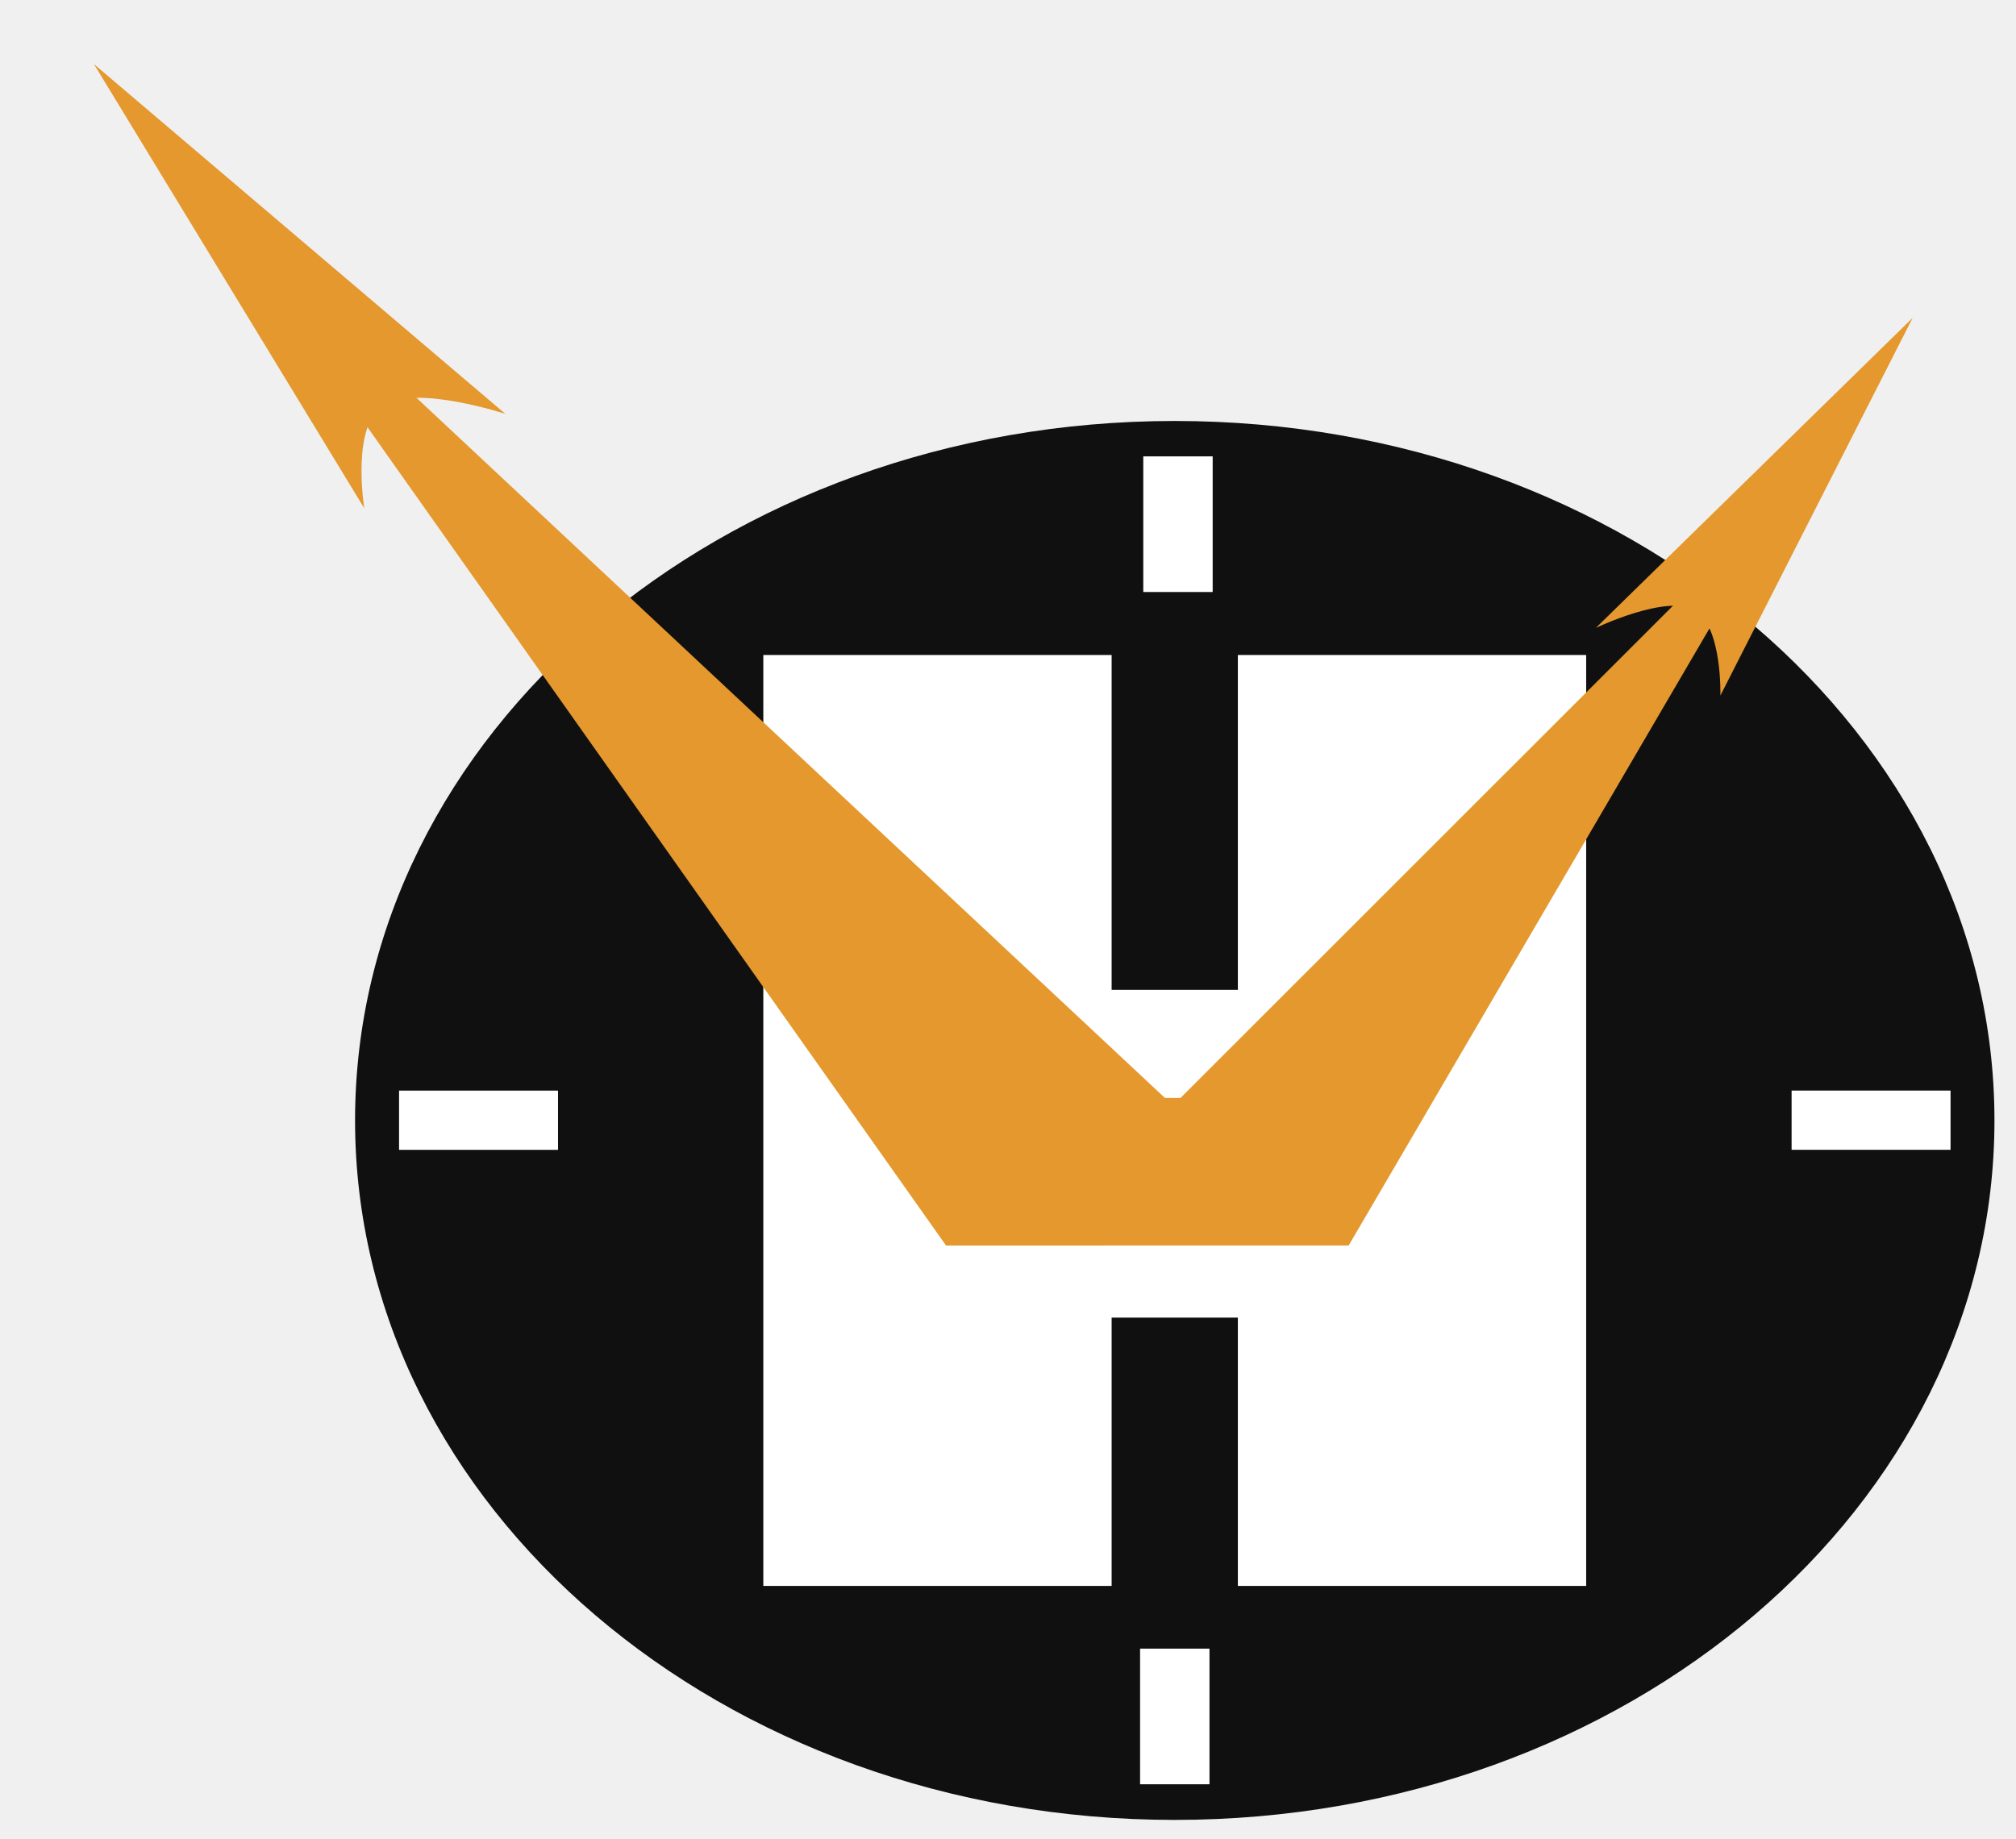
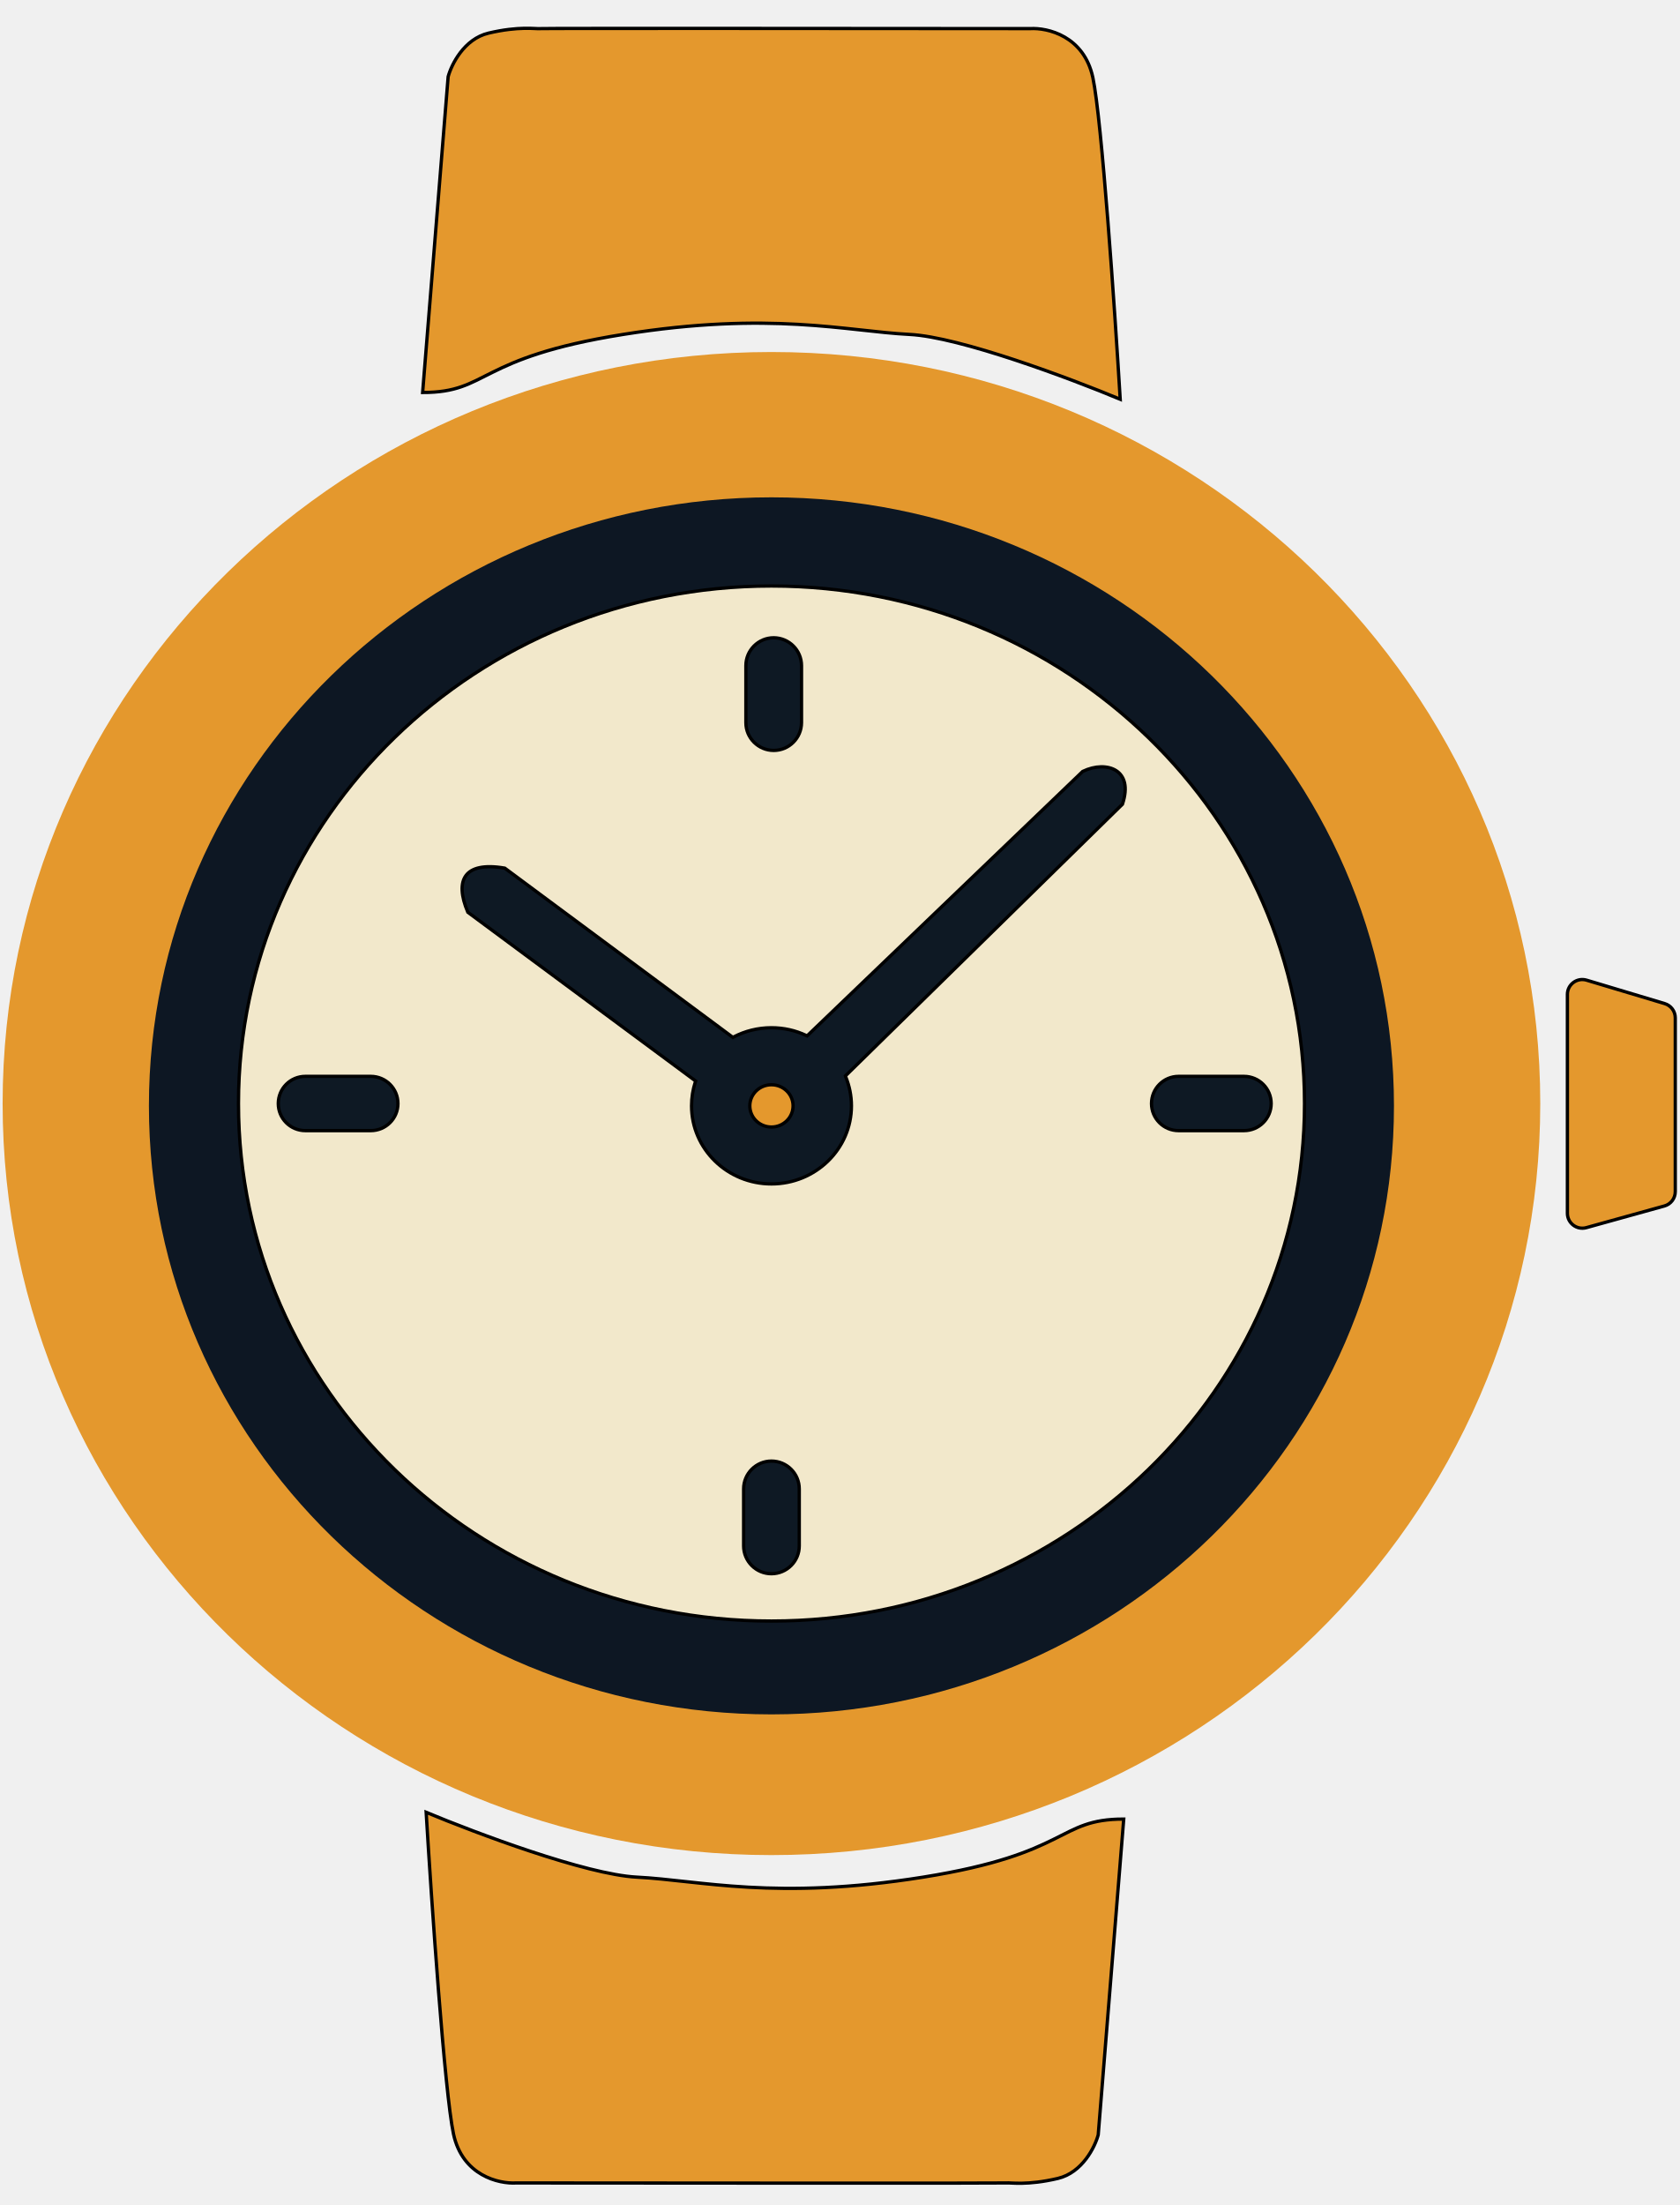
- <svg xmlns="http://www.w3.org/2000/svg" width="57" height="52" viewBox="0 0 57 52" fill="none">
-   <ellipse cx="33.215" cy="31.686" rx="23.176" ry="19.781" fill="#101010" style="fill:#101010;fill:color(display-p3 0.062 0.062 0.062);fill-opacity:1;" />
-   <path d="M21.582 18.523H31.43V27.994H34.999V18.523H44.847V44.85H34.999V37.262H31.43V44.85H21.582V18.523Z" fill="white" style="fill:white;fill-opacity:1;" />
-   <rect x="32.325" y="12.906" width="1.962" height="3.836" fill="white" style="fill:white;fill-opacity:1;" />
-   <rect x="55.149" y="30.842" width="1.675" height="4.494" transform="rotate(90 55.1494 30.8418)" fill="white" style="fill:white;fill-opacity:1;" />
-   <rect x="34.197" y="50.459" width="1.962" height="3.836" transform="rotate(-180 34.1968 50.459)" fill="white" style="fill:white;fill-opacity:1;" />
-   <rect x="11.283" y="32.518" width="1.675" height="4.494" transform="rotate(-90 11.2827 32.5176)" fill="white" style="fill:white;fill-opacity:1;" />
-   <path d="M7.325 7.086L32.936 31.049H33.378L49.86 14.572H50.204L38.133 35.221L26.748 35.223L6.859 7.086H7.325Z" fill="#E4982D" style="fill:#E4982D;fill:color(display-p3 0.894 0.595 0.176);fill-opacity:1;" />
-   <path d="M2.657 1.814L14.289 11.705C14.289 11.705 11.832 10.893 10.871 11.437C9.91 11.98 10.299 14.373 10.299 14.373L2.657 1.814Z" fill="#E4982D" style="fill:#E4982D;fill:color(display-p3 0.894 0.595 0.176);fill-opacity:1;" />
-   <path d="M54.078 8.989L48.642 19.669C48.642 19.669 48.697 17.731 47.923 17.26C47.148 16.788 45.122 17.756 45.122 17.756L54.078 8.989Z" fill="#E4982D" style="fill:#E4982D;fill:color(display-p3 0.894 0.595 0.176);fill-opacity:1;" />
+ <svg xmlns="http://www.w3.org/2000/svg" width="32" height="42" viewBox="0 0 32 42" fill="none">
+   <ellipse cx="14.696" cy="21.02" rx="14.646" ry="14.315" fill="#E4982D" style="fill:#E4982D;fill:color(display-p3 0.894 0.595 0.176);fill-opacity:1;" />
+   <ellipse cx="14.696" cy="21.064" rx="11.859" ry="11.591" fill="#0D1723" style="fill:#0D1723;fill:color(display-p3 0.051 0.09 0.137);fill-opacity:1;" />
+   <path d="M8.537 1.461L8.051 7.476C9.324 7.476 9.058 6.819 11.87 6.37C14.683 5.92 16.123 6.309 17.326 6.37C18.288 6.418 20.403 7.214 21.34 7.605C21.237 5.894 20.988 2.273 20.819 1.478C20.649 0.683 19.952 0.525 19.625 0.545C16.539 0.542 10.351 0.538 10.288 0.545C10.208 0.554 9.89 0.493 9.306 0.631C8.839 0.742 8.599 1.231 8.537 1.461Z" fill="#E4982D" stroke="black" style="fill:#E4982D;fill:color(display-p3 0.894 0.595 0.176);fill-opacity:1;stroke:black;stroke-opacity:1;" stroke-width="0.063" />
+   <path d="M20.921 40.664L21.407 34.649C20.134 34.649 20.4 35.306 17.587 35.755C14.775 36.205 13.335 35.816 12.132 35.755C11.17 35.707 9.055 34.911 8.118 34.52C8.221 36.231 8.47 39.852 8.639 40.647C8.809 41.442 9.506 41.6 9.833 41.58C12.919 41.583 19.107 41.587 19.17 41.58C19.25 41.571 19.568 41.632 20.152 41.494C20.619 41.383 20.859 40.894 20.921 40.664Z" fill="#E4982D" stroke="black" style="fill:#E4982D;fill:color(display-p3 0.894 0.595 0.176);fill-opacity:1;stroke:black;stroke-opacity:1;" stroke-width="0.063" />
+   <path d="M14.696 11.162C20.305 11.162 24.851 15.576 24.851 21.02C24.851 26.463 20.305 30.877 14.696 30.877C9.088 30.877 4.543 26.463 4.543 21.02C4.543 15.577 9.088 11.162 14.696 11.162Z" fill="#F2E8CB" stroke="black" style="fill:#F2E8CB;fill:color(display-p3 0.949 0.91 0.796);fill-opacity:1;stroke:black;stroke-opacity:1;" stroke-width="0.063" />
+   <path d="M14.739 12.148C15.031 12.149 15.269 12.386 15.269 12.679V13.765C15.268 14.057 15.031 14.294 14.739 14.294C14.447 14.294 14.209 14.057 14.209 13.765V12.679C14.209 12.386 14.447 12.148 14.739 12.148Z" fill="#0E1924" stroke="black" style="fill:#0E1924;fill:color(display-p3 0.055 0.098 0.141);fill-opacity:1;stroke:black;stroke-opacity:1;" stroke-width="0.063" />
+   <path d="M14.696 27.83C14.989 27.83 15.226 28.068 15.226 28.36V29.446C15.226 29.739 14.989 29.975 14.696 29.976C14.404 29.976 14.166 29.739 14.166 29.446V28.36C14.166 28.068 14.404 27.83 14.696 27.83Z" fill="#0E1924" stroke="black" style="fill:#0E1924;fill:color(display-p3 0.055 0.098 0.141);fill-opacity:1;stroke:black;stroke-opacity:1;" stroke-width="0.063" />
+   <path d="M24.216 21.02C24.216 21.305 23.984 21.536 23.698 21.536L22.452 21.536C22.167 21.536 21.936 21.305 21.936 21.02C21.936 20.734 22.167 20.502 22.452 20.502L23.698 20.502C23.984 20.502 24.216 20.734 24.216 21.02Z" fill="#0E1924" stroke="black" style="fill:#0E1924;fill:color(display-p3 0.055 0.098 0.141);fill-opacity:1;stroke:black;stroke-opacity:1;" stroke-width="0.063" />
+   <path d="M7.581 21.02C7.581 21.305 7.349 21.536 7.063 21.536L5.817 21.536C5.532 21.536 5.301 21.305 5.301 21.02C5.301 20.734 5.532 20.502 5.817 20.502L7.063 20.502C7.349 20.502 7.581 20.734 7.581 21.02Z" fill="#0E1924" stroke="black" style="fill:#0E1924;fill:color(display-p3 0.055 0.098 0.141);fill-opacity:1;stroke:black;stroke-opacity:1;" stroke-width="0.063" />
+   <path d="M20.625 14.694C20.861 14.58 21.106 14.578 21.263 14.679C21.341 14.729 21.398 14.806 21.423 14.912C21.447 15.017 21.438 15.152 21.383 15.318L16.119 20.48L16.105 20.494L16.112 20.514C16.181 20.684 16.22 20.869 16.22 21.064C16.22 21.884 15.538 22.551 14.696 22.551C13.855 22.551 13.174 21.884 13.174 21.064C13.174 20.906 13.199 20.755 13.245 20.612L13.252 20.591L13.233 20.577L8.912 17.376C8.779 17.062 8.769 16.822 8.876 16.677C8.982 16.533 9.216 16.467 9.616 16.536L13.946 19.748L13.962 19.76L13.979 19.75C14.193 19.639 14.437 19.576 14.696 19.576C14.932 19.576 15.156 19.628 15.355 19.722L15.375 19.731L15.391 19.716L20.625 14.694Z" fill="#0E1924" stroke="black" style="fill:#0E1924;fill:color(display-p3 0.055 0.098 0.141);fill-opacity:1;stroke:black;stroke-opacity:1;" stroke-width="0.063" />
+   <path d="M14.696 20.662C14.925 20.662 15.108 20.843 15.108 21.064C15.108 21.286 14.925 21.467 14.696 21.467C14.468 21.467 14.284 21.286 14.284 21.064C14.284 20.843 14.468 20.662 14.696 20.662Z" fill="#E4982D" stroke="black" style="fill:#E4982D;fill:color(display-p3 0.894 0.595 0.176);fill-opacity:1;stroke:black;stroke-opacity:1;" stroke-width="0.063" />
+   <path d="M30.225 18.67L31.712 19.116C31.832 19.152 31.914 19.262 31.914 19.388V22.697C31.914 22.825 31.83 22.937 31.707 22.971L30.219 23.384C30.038 23.434 29.859 23.298 29.859 23.11V18.941C29.859 18.751 30.043 18.615 30.225 18.67Z" fill="#E4982D" stroke="black" style="fill:#E4982D;fill:color(display-p3 0.894 0.595 0.176);fill-opacity:1;stroke:black;stroke-opacity:1;" stroke-width="0.063" />
</svg>
